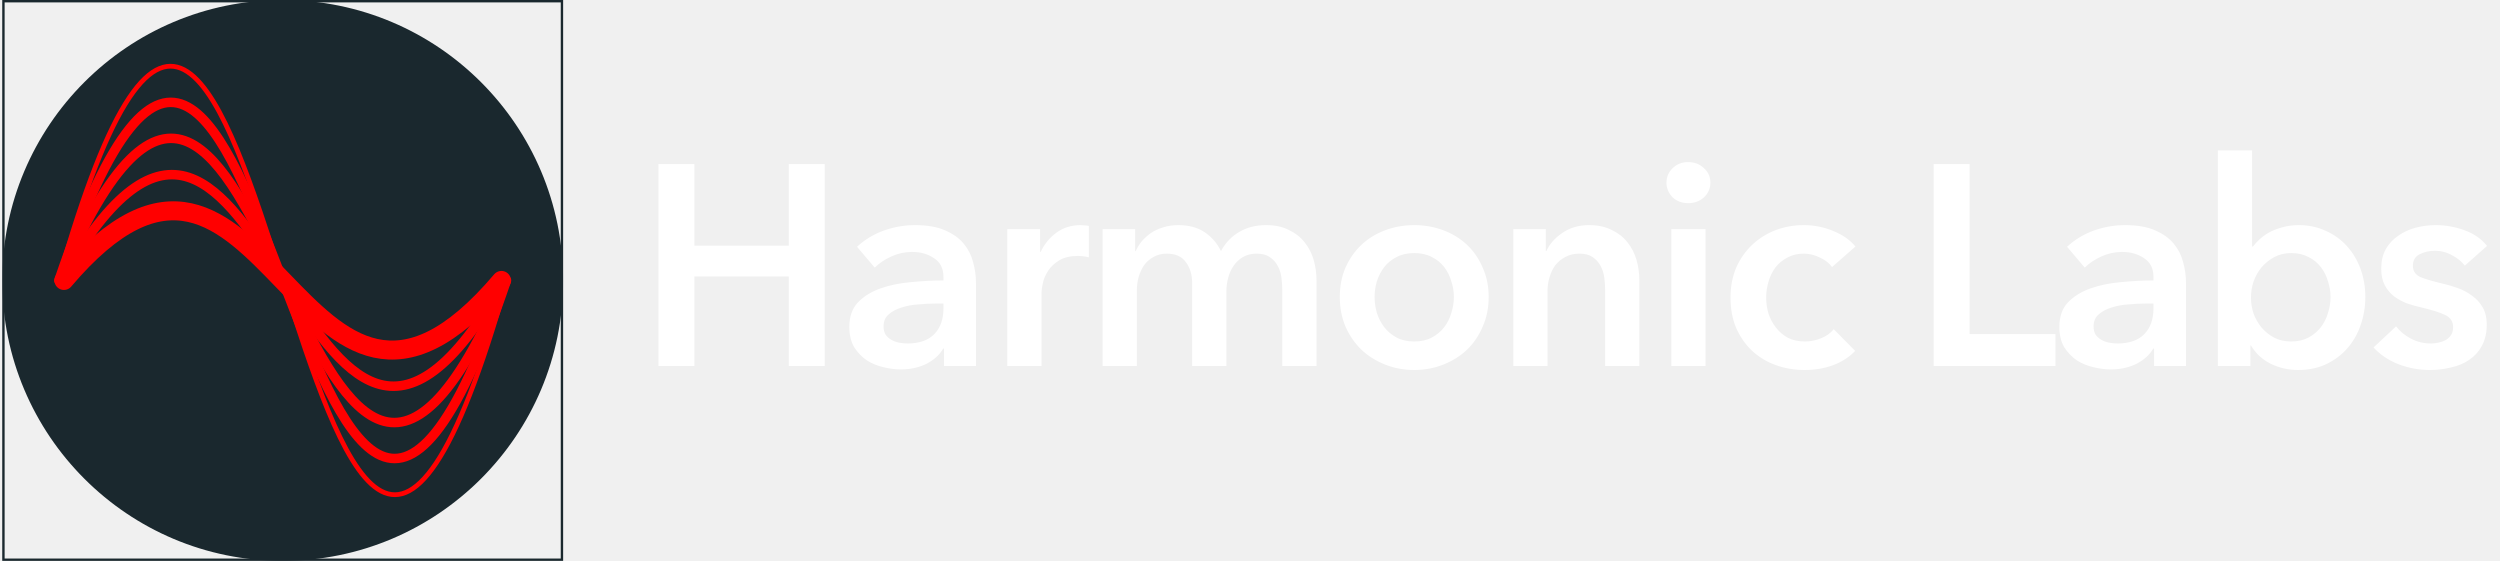
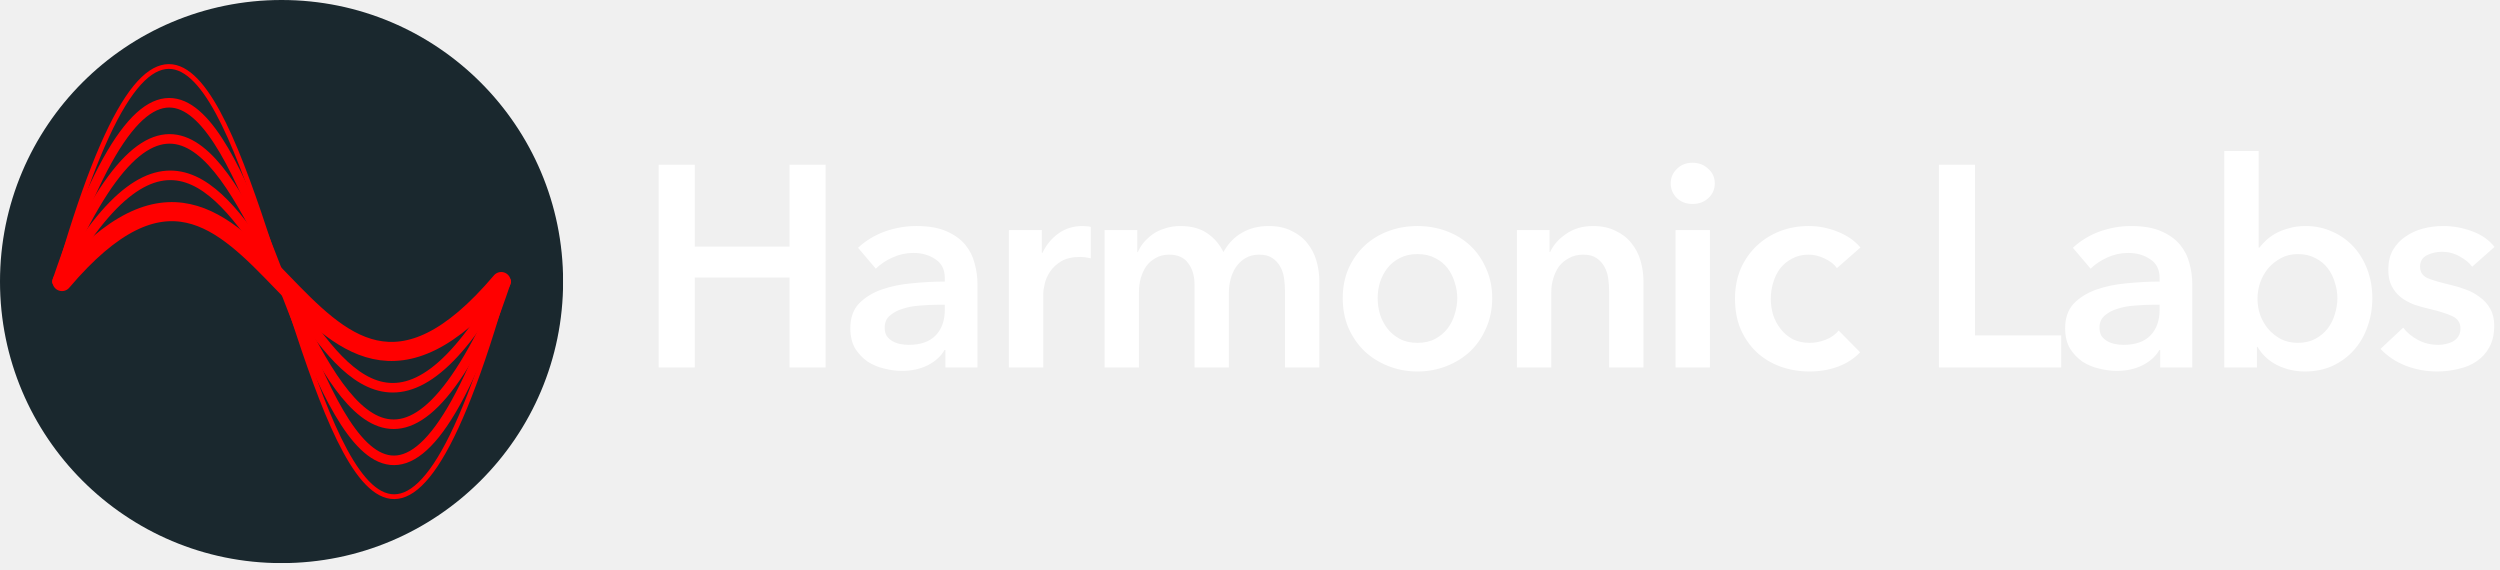
- <svg xmlns="http://www.w3.org/2000/svg" width="312" height="70" viewBox="0 0 312 70" fill="none">
-   <g clip-path="url(#clip0_581_8877)">
-     <path d="M82.176 20.478H86.66V30.658H98.442V20.478H102.927V45.678H98.442V34.502H86.66V45.678H82.176V20.478ZM117.814 43.507H117.707C117.28 44.266 116.592 44.895 115.643 45.393C114.694 45.868 113.614 46.105 112.404 46.105C111.716 46.105 110.992 46.01 110.233 45.82C109.497 45.654 108.809 45.37 108.168 44.966C107.551 44.539 107.029 43.993 106.602 43.329C106.199 42.641 105.997 41.798 105.997 40.802C105.997 39.52 106.353 38.5 107.065 37.741C107.801 36.981 108.738 36.4 109.877 35.997C111.016 35.593 112.273 35.332 113.65 35.214C115.05 35.071 116.414 35 117.743 35V34.573C117.743 33.505 117.351 32.722 116.568 32.224C115.809 31.702 114.895 31.441 113.828 31.441C112.926 31.441 112.06 31.631 111.229 32.01C110.399 32.39 109.711 32.853 109.165 33.398L106.958 30.8C107.931 29.898 109.046 29.222 110.304 28.771C111.585 28.32 112.878 28.095 114.184 28.095C115.702 28.095 116.948 28.308 117.921 28.736C118.917 29.163 119.701 29.72 120.27 30.409C120.84 31.097 121.231 31.868 121.445 32.722C121.682 33.576 121.801 34.431 121.801 35.285V45.678H117.814V43.507ZM117.743 37.883H116.782C116.094 37.883 115.37 37.919 114.611 37.99C113.851 38.037 113.151 38.168 112.511 38.381C111.87 38.571 111.336 38.856 110.909 39.236C110.482 39.592 110.268 40.09 110.268 40.731C110.268 41.134 110.351 41.478 110.517 41.763C110.707 42.024 110.945 42.237 111.229 42.403C111.514 42.569 111.834 42.688 112.19 42.759C112.546 42.831 112.902 42.866 113.258 42.866C114.729 42.866 115.845 42.475 116.604 41.692C117.363 40.908 117.743 39.841 117.743 38.488V37.883ZM125.709 28.593H129.802V31.441H129.873C130.348 30.444 131.012 29.637 131.866 29.02C132.721 28.403 133.717 28.095 134.856 28.095C135.022 28.095 135.2 28.107 135.39 28.131C135.58 28.131 135.746 28.154 135.888 28.202V32.117C135.604 32.046 135.354 31.998 135.141 31.975C134.951 31.951 134.761 31.939 134.571 31.939C133.598 31.939 132.815 32.117 132.222 32.473C131.629 32.829 131.166 33.256 130.834 33.754C130.502 34.253 130.276 34.763 130.158 35.285C130.039 35.807 129.98 36.222 129.98 36.531V45.678H125.709V28.593ZM158.001 28.095C159.116 28.095 160.065 28.297 160.848 28.7C161.655 29.08 162.307 29.59 162.806 30.23C163.328 30.871 163.707 31.607 163.945 32.437C164.182 33.268 164.301 34.122 164.301 35V45.678H160.029V36.21C160.029 35.712 159.994 35.19 159.923 34.644C159.851 34.098 159.697 33.612 159.46 33.185C159.223 32.734 158.89 32.366 158.463 32.081C158.06 31.797 157.514 31.654 156.826 31.654C156.162 31.654 155.592 31.797 155.118 32.081C154.643 32.366 154.251 32.734 153.943 33.185C153.635 33.636 153.409 34.146 153.267 34.715C153.124 35.261 153.053 35.807 153.053 36.353V45.678H148.782V35.356C148.782 34.288 148.521 33.41 147.999 32.722C147.501 32.01 146.706 31.654 145.614 31.654C144.973 31.654 144.416 31.797 143.941 32.081C143.467 32.342 143.075 32.687 142.767 33.114C142.482 33.541 142.257 34.039 142.09 34.608C141.948 35.154 141.877 35.712 141.877 36.281V45.678H137.606V28.593H141.663V31.334H141.735C141.924 30.907 142.173 30.503 142.482 30.124C142.814 29.744 143.194 29.4 143.621 29.092C144.072 28.783 144.582 28.546 145.151 28.38C145.721 28.19 146.35 28.095 147.038 28.095C148.367 28.095 149.47 28.392 150.348 28.985C151.226 29.578 151.902 30.361 152.377 31.334C152.946 30.29 153.706 29.495 154.655 28.949C155.604 28.38 156.719 28.095 158.001 28.095ZM167.207 37.064C167.207 35.712 167.444 34.49 167.919 33.398C168.417 32.283 169.081 31.334 169.912 30.551C170.742 29.768 171.727 29.163 172.866 28.736C174.005 28.308 175.215 28.095 176.497 28.095C177.778 28.095 178.988 28.308 180.127 28.736C181.266 29.163 182.251 29.768 183.081 30.551C183.912 31.334 184.564 32.283 185.039 33.398C185.537 34.49 185.786 35.712 185.786 37.064C185.786 38.417 185.537 39.651 185.039 40.766C184.564 41.881 183.912 42.842 183.081 43.649C182.251 44.432 181.266 45.049 180.127 45.5C178.988 45.951 177.778 46.176 176.497 46.176C175.215 46.176 174.005 45.951 172.866 45.5C171.727 45.049 170.742 44.432 169.912 43.649C169.081 42.842 168.417 41.881 167.919 40.766C167.444 39.651 167.207 38.417 167.207 37.064ZM171.549 37.064C171.549 37.729 171.644 38.393 171.834 39.058C172.047 39.722 172.356 40.315 172.759 40.837C173.163 41.359 173.673 41.786 174.29 42.119C174.907 42.451 175.642 42.617 176.497 42.617C177.351 42.617 178.086 42.451 178.703 42.119C179.32 41.786 179.831 41.359 180.234 40.837C180.637 40.315 180.934 39.722 181.124 39.058C181.337 38.393 181.444 37.729 181.444 37.064C181.444 36.4 181.337 35.748 181.124 35.107C180.934 34.442 180.637 33.849 180.234 33.327C179.831 32.805 179.32 32.39 178.703 32.081C178.086 31.749 177.351 31.583 176.497 31.583C175.642 31.583 174.907 31.749 174.29 32.081C173.673 32.39 173.163 32.805 172.759 33.327C172.356 33.849 172.047 34.442 171.834 35.107C171.644 35.748 171.549 36.4 171.549 37.064ZM188.86 28.593H192.918V31.334H192.989C193.368 30.48 194.021 29.732 194.946 29.092C195.896 28.427 197.011 28.095 198.292 28.095C199.407 28.095 200.357 28.297 201.14 28.7C201.946 29.08 202.599 29.59 203.097 30.23C203.619 30.871 203.999 31.607 204.236 32.437C204.473 33.268 204.592 34.122 204.592 35V45.678H200.321V36.21C200.321 35.712 200.285 35.19 200.214 34.644C200.143 34.098 199.989 33.612 199.751 33.185C199.514 32.734 199.182 32.366 198.755 32.081C198.351 31.797 197.806 31.654 197.118 31.654C196.429 31.654 195.836 31.797 195.338 32.081C194.84 32.342 194.424 32.687 194.092 33.114C193.784 33.541 193.546 34.039 193.38 34.608C193.214 35.154 193.131 35.712 193.131 36.281V45.678H188.86V28.593ZM208.58 28.593H212.851V45.678H208.58V28.593ZM207.975 22.792C207.975 22.103 208.224 21.51 208.722 21.012C209.244 20.49 209.897 20.229 210.68 20.229C211.463 20.229 212.115 20.478 212.637 20.976C213.183 21.451 213.456 22.056 213.456 22.792C213.456 23.527 213.183 24.144 212.637 24.642C212.115 25.117 211.463 25.354 210.68 25.354C209.897 25.354 209.244 25.105 208.722 24.607C208.224 24.085 207.975 23.48 207.975 22.792ZM228.64 33.327C228.307 32.853 227.809 32.461 227.145 32.153C226.48 31.82 225.804 31.654 225.116 31.654C224.333 31.654 223.645 31.82 223.051 32.153C222.458 32.461 221.96 32.876 221.556 33.398C221.177 33.92 220.892 34.514 220.702 35.178C220.512 35.819 220.417 36.471 220.417 37.136C220.417 37.8 220.512 38.464 220.702 39.129C220.916 39.77 221.224 40.351 221.628 40.873C222.031 41.395 222.529 41.822 223.123 42.154C223.74 42.463 224.451 42.617 225.258 42.617C225.923 42.617 226.587 42.486 227.251 42.225C227.916 41.964 228.45 41.585 228.853 41.087L231.523 43.792C230.811 44.551 229.897 45.144 228.782 45.571C227.69 45.975 226.504 46.176 225.223 46.176C223.965 46.176 222.767 45.975 221.628 45.571C220.512 45.168 219.528 44.575 218.673 43.792C217.843 43.008 217.178 42.059 216.68 40.944C216.206 39.829 215.968 38.559 215.968 37.136C215.968 35.759 216.206 34.514 216.68 33.398C217.178 32.283 217.843 31.334 218.673 30.551C219.504 29.768 220.465 29.163 221.556 28.736C222.672 28.308 223.858 28.095 225.116 28.095C226.373 28.095 227.584 28.332 228.746 28.807C229.933 29.281 230.87 29.934 231.558 30.764L228.64 33.327ZM241.321 20.478H245.806V41.692H256.519V45.678H241.321V20.478ZM268.825 43.507H268.718C268.291 44.266 267.603 44.895 266.654 45.393C265.705 45.868 264.625 46.105 263.415 46.105C262.727 46.105 262.003 46.01 261.243 45.82C260.508 45.654 259.82 45.37 259.179 44.966C258.562 44.539 258.04 43.993 257.613 43.329C257.21 42.641 257.008 41.798 257.008 40.802C257.008 39.52 257.364 38.5 258.076 37.741C258.811 36.981 259.749 36.4 260.888 35.997C262.027 35.593 263.284 35.332 264.66 35.214C266.06 35.071 267.425 35 268.754 35V34.573C268.754 33.505 268.362 32.722 267.579 32.224C266.82 31.702 265.906 31.441 264.838 31.441C263.937 31.441 263.071 31.631 262.24 32.01C261.41 32.39 260.721 32.853 260.176 33.398L257.969 30.8C258.942 29.898 260.057 29.222 261.315 28.771C262.596 28.32 263.889 28.095 265.194 28.095C266.713 28.095 267.959 28.308 268.932 28.736C269.928 29.163 270.711 29.72 271.281 30.409C271.85 31.097 272.242 31.868 272.455 32.722C272.693 33.576 272.811 34.431 272.811 35.285V45.678H268.825V43.507ZM268.754 37.883H267.793C267.104 37.883 266.381 37.919 265.621 37.99C264.862 38.037 264.162 38.168 263.521 38.381C262.881 38.571 262.347 38.856 261.92 39.236C261.493 39.592 261.279 40.09 261.279 40.731C261.279 41.134 261.362 41.478 261.528 41.763C261.718 42.024 261.955 42.237 262.24 42.403C262.525 42.569 262.845 42.688 263.201 42.759C263.557 42.831 263.913 42.866 264.269 42.866C265.74 42.866 266.855 42.475 267.615 41.692C268.374 40.908 268.754 39.841 268.754 38.488V37.883ZM281.062 18.77V30.764H281.169C281.383 30.48 281.656 30.183 281.988 29.875C282.32 29.566 282.712 29.281 283.162 29.02C283.637 28.759 284.183 28.546 284.8 28.38C285.417 28.19 286.117 28.095 286.9 28.095C288.11 28.095 289.225 28.332 290.245 28.807C291.266 29.258 292.144 29.887 292.879 30.693C293.615 31.5 294.184 32.449 294.588 33.541C294.991 34.632 295.193 35.807 295.193 37.064C295.193 38.322 294.991 39.508 294.588 40.624C294.208 41.715 293.651 42.676 292.915 43.507C292.203 44.314 291.325 44.966 290.281 45.464C289.261 45.939 288.098 46.176 286.793 46.176C285.583 46.176 284.444 45.915 283.376 45.393C282.332 44.871 281.513 44.112 280.92 43.115H280.849V45.678H276.791V18.77H281.062ZM290.851 37.064C290.851 36.4 290.744 35.748 290.53 35.107C290.34 34.442 290.044 33.849 289.64 33.327C289.237 32.805 288.727 32.39 288.11 32.081C287.493 31.749 286.769 31.583 285.939 31.583C285.156 31.583 284.456 31.749 283.839 32.081C283.222 32.414 282.688 32.841 282.237 33.363C281.81 33.885 281.478 34.478 281.24 35.142C281.027 35.807 280.92 36.471 280.92 37.136C280.92 37.8 281.027 38.464 281.24 39.129C281.478 39.77 281.81 40.351 282.237 40.873C282.688 41.395 283.222 41.822 283.839 42.154C284.456 42.463 285.156 42.617 285.939 42.617C286.769 42.617 287.493 42.451 288.11 42.119C288.727 41.786 289.237 41.359 289.64 40.837C290.044 40.315 290.34 39.722 290.53 39.058C290.744 38.393 290.851 37.729 290.851 37.064ZM307.607 33.149C307.227 32.651 306.705 32.224 306.041 31.868C305.376 31.488 304.652 31.298 303.869 31.298C303.181 31.298 302.552 31.441 301.983 31.726C301.413 32.01 301.129 32.485 301.129 33.149C301.129 33.814 301.437 34.288 302.054 34.573C302.695 34.834 303.62 35.107 304.83 35.392C305.471 35.534 306.112 35.724 306.752 35.961C307.417 36.198 308.01 36.519 308.532 36.922C309.078 37.302 309.517 37.788 309.849 38.381C310.181 38.951 310.347 39.651 310.347 40.481C310.347 41.526 310.146 42.415 309.742 43.151C309.363 43.863 308.841 44.444 308.176 44.895C307.535 45.346 306.776 45.666 305.898 45.856C305.044 46.069 304.154 46.176 303.229 46.176C301.9 46.176 300.607 45.939 299.349 45.464C298.091 44.966 297.047 44.266 296.217 43.364L299.029 40.731C299.503 41.347 300.12 41.858 300.88 42.261C301.639 42.664 302.481 42.866 303.407 42.866C303.715 42.866 304.024 42.831 304.332 42.759C304.664 42.688 304.961 42.581 305.222 42.439C305.507 42.273 305.732 42.059 305.898 41.798C306.064 41.537 306.147 41.217 306.147 40.837C306.147 40.126 305.815 39.615 305.151 39.307C304.51 38.998 303.537 38.69 302.232 38.381C301.591 38.239 300.963 38.061 300.346 37.847C299.752 37.61 299.219 37.314 298.744 36.958C298.269 36.578 297.89 36.115 297.605 35.569C297.32 35.024 297.178 34.347 297.178 33.541C297.178 32.592 297.368 31.773 297.747 31.085C298.151 30.397 298.673 29.839 299.313 29.412C299.954 28.961 300.678 28.629 301.485 28.415C302.291 28.202 303.122 28.095 303.976 28.095C305.21 28.095 306.408 28.308 307.571 28.736C308.757 29.163 309.695 29.815 310.383 30.693L307.607 33.149Z" fill="white" />
-     <mask id="mask0_581_8877" style="mask-type:luminance" maskUnits="userSpaceOnUse" x="0" y="0" width="71" height="70">
-       <path d="M70.279 0H0.279V70H70.279V0Z" fill="white" />
-     </mask>
-     <g mask="url(#mask0_581_8877)">
-       <path d="M35.279 70C54.609 70 70.279 54.33 70.279 35C70.279 15.67 54.609 0 35.279 0C15.949 0 0.279 15.67 0.279 35C0.279 54.33 15.949 70 35.279 70Z" fill="#1A282E" />
-       <path d="M7.279 35.002C33.449 -57.622 37.11 127.625 63.279 35.002" stroke="#FF0000" stroke-width="0.593" stroke-linecap="round" />
-       <path d="M7.35 34.998C33.453 -41.995 37.106 111.991 63.21 34.998" stroke="#FF0000" stroke-width="1.186" stroke-linecap="round" />
-       <path d="M7.419 35C33.457 -26.44 37.1 96.44 63.139 35" stroke="#FF0000" stroke-width="1.186" stroke-linecap="round" />
-       <path d="M7.63 34.998C33.472 -10.735 37.088 80.731 62.93 34.998" stroke="#FF0000" stroke-width="1.186" stroke-linecap="round" />
-       <path d="M7.979 35C33.495 4.898 37.064 65.103 62.579 35" stroke="#FF0000" stroke-width="2.373" stroke-linecap="round" />
-     </g>
-     <path d="M70.131 0.148H0.428V69.852H70.131V0.148Z" stroke="#1A282E" stroke-width="0.297" />
+ <svg xmlns="http://www.w3.org/2000/svg" width="202" height="46" viewBox="0 0 202 46" fill="none">
+   <path d="M53.223 13.312H56.138V19.928H63.796V13.312H66.711V29.692H63.796V22.427H56.138V29.692H53.223V13.312ZM76.388 28.28H76.318C76.04 28.774 75.593 29.183 74.976 29.507C74.359 29.815 73.658 29.969 72.871 29.969C72.424 29.969 71.953 29.908 71.46 29.784C70.981 29.676 70.534 29.491 70.118 29.229C69.717 28.951 69.377 28.597 69.1 28.165C68.838 27.717 68.707 27.17 68.707 26.522C68.707 25.689 68.938 25.026 69.401 24.532C69.879 24.039 70.488 23.661 71.228 23.399C71.969 23.137 72.786 22.967 73.681 22.89C74.591 22.797 75.478 22.751 76.341 22.751V22.473C76.341 21.779 76.087 21.27 75.578 20.946C75.084 20.607 74.49 20.437 73.796 20.437C73.21 20.437 72.647 20.561 72.108 20.808C71.568 21.054 71.12 21.355 70.766 21.71L69.331 20.021C69.964 19.435 70.689 18.995 71.506 18.702C72.339 18.409 73.179 18.263 74.028 18.263C75.015 18.263 75.825 18.401 76.457 18.679C77.105 18.957 77.614 19.319 77.984 19.767C78.354 20.214 78.609 20.715 78.747 21.27C78.902 21.826 78.979 22.381 78.979 22.936V29.692H76.388V28.28ZM76.341 24.625H75.717C75.269 24.625 74.799 24.648 74.305 24.694C73.812 24.725 73.357 24.81 72.94 24.949C72.524 25.072 72.177 25.257 71.899 25.504C71.622 25.735 71.483 26.059 71.483 26.476C71.483 26.738 71.537 26.962 71.645 27.147C71.768 27.316 71.922 27.455 72.108 27.563C72.293 27.671 72.501 27.748 72.732 27.795C72.963 27.841 73.195 27.864 73.426 27.864C74.382 27.864 75.107 27.61 75.601 27.101C76.094 26.591 76.341 25.897 76.341 25.018V24.625ZM81.519 18.587H84.18V20.437H84.226C84.534 19.79 84.966 19.265 85.522 18.864C86.077 18.463 86.725 18.263 87.465 18.263C87.573 18.263 87.689 18.27 87.812 18.286C87.935 18.286 88.043 18.301 88.136 18.332V20.877C87.951 20.831 87.789 20.8 87.65 20.785C87.527 20.769 87.403 20.761 87.28 20.761C86.647 20.761 86.138 20.877 85.753 21.108C85.367 21.34 85.067 21.617 84.851 21.941C84.635 22.265 84.488 22.597 84.411 22.936C84.334 23.275 84.295 23.545 84.295 23.746V29.692H81.519V18.587ZM102.509 18.263C103.234 18.263 103.851 18.394 104.36 18.656C104.884 18.903 105.308 19.234 105.632 19.651C105.971 20.067 106.218 20.545 106.372 21.085C106.527 21.625 106.604 22.18 106.604 22.751V29.692H103.828V23.538C103.828 23.214 103.804 22.874 103.758 22.52C103.712 22.165 103.612 21.849 103.457 21.571C103.303 21.278 103.087 21.039 102.81 20.854C102.547 20.669 102.193 20.576 101.745 20.576C101.313 20.576 100.943 20.669 100.635 20.854C100.326 21.039 100.072 21.278 99.871 21.571C99.671 21.864 99.524 22.196 99.432 22.566C99.339 22.921 99.293 23.275 99.293 23.63V29.692H96.517V22.982C96.517 22.288 96.347 21.718 96.008 21.27C95.684 20.808 95.167 20.576 94.458 20.576C94.041 20.576 93.679 20.669 93.37 20.854C93.062 21.023 92.807 21.247 92.607 21.525C92.422 21.802 92.275 22.126 92.167 22.497C92.075 22.851 92.028 23.214 92.028 23.584V29.692H89.252V18.587H91.89V20.368H91.936C92.059 20.09 92.221 19.828 92.422 19.581C92.638 19.335 92.884 19.111 93.162 18.91C93.455 18.71 93.787 18.556 94.157 18.448C94.527 18.324 94.936 18.263 95.383 18.263C96.247 18.263 96.964 18.456 97.535 18.841C98.105 19.227 98.545 19.736 98.853 20.368C99.224 19.689 99.717 19.173 100.334 18.818C100.951 18.448 101.676 18.263 102.509 18.263ZM108.493 24.093C108.493 23.214 108.647 22.419 108.956 21.71C109.279 20.985 109.711 20.368 110.251 19.859C110.791 19.35 111.431 18.957 112.171 18.679C112.912 18.401 113.698 18.263 114.531 18.263C115.364 18.263 116.151 18.401 116.891 18.679C117.631 18.957 118.271 19.35 118.811 19.859C119.351 20.368 119.775 20.985 120.084 21.71C120.408 22.419 120.57 23.214 120.57 24.093C120.57 24.972 120.408 25.774 120.084 26.499C119.775 27.224 119.351 27.849 118.811 28.373C118.271 28.882 117.631 29.283 116.891 29.576C116.151 29.869 115.364 30.016 114.531 30.016C113.698 30.016 112.912 29.869 112.171 29.576C111.431 29.283 110.791 28.882 110.251 28.373C109.711 27.849 109.279 27.224 108.956 26.499C108.647 25.774 108.493 24.972 108.493 24.093ZM111.315 24.093C111.315 24.525 111.377 24.957 111.5 25.389C111.639 25.82 111.84 26.206 112.102 26.545C112.364 26.885 112.696 27.162 113.097 27.378C113.498 27.594 113.976 27.702 114.531 27.702C115.086 27.702 115.565 27.594 115.966 27.378C116.367 27.162 116.698 26.885 116.96 26.545C117.223 26.206 117.415 25.82 117.539 25.389C117.678 24.957 117.747 24.525 117.747 24.093C117.747 23.661 117.678 23.237 117.539 22.82C117.415 22.389 117.223 22.003 116.96 21.664C116.698 21.324 116.367 21.054 115.966 20.854C115.565 20.638 115.086 20.53 114.531 20.53C113.976 20.53 113.498 20.638 113.097 20.854C112.696 21.054 112.364 21.324 112.102 21.664C111.84 22.003 111.639 22.389 111.5 22.82C111.377 23.237 111.315 23.661 111.315 24.093ZM122.567 18.587H125.205V20.368H125.251C125.498 19.813 125.922 19.327 126.524 18.91C127.14 18.479 127.865 18.263 128.698 18.263C129.423 18.263 130.04 18.394 130.549 18.656C131.074 18.903 131.498 19.234 131.822 19.651C132.161 20.067 132.408 20.545 132.562 21.085C132.716 21.625 132.793 22.18 132.793 22.751V29.692H130.017V23.538C130.017 23.214 129.994 22.874 129.948 22.52C129.901 22.165 129.801 21.849 129.647 21.571C129.493 21.278 129.277 21.039 128.999 20.854C128.737 20.669 128.382 20.576 127.935 20.576C127.488 20.576 127.102 20.669 126.778 20.854C126.454 21.023 126.184 21.247 125.968 21.525C125.768 21.802 125.614 22.126 125.506 22.497C125.398 22.851 125.344 23.214 125.344 23.584V29.692H122.567V18.587ZM135.385 18.587H138.162V29.692H135.385V18.587ZM134.992 14.816C134.992 14.368 135.154 13.983 135.478 13.659C135.817 13.319 136.241 13.15 136.75 13.15C137.259 13.15 137.683 13.312 138.023 13.636C138.377 13.944 138.555 14.337 138.555 14.816C138.555 15.294 138.377 15.695 138.023 16.018C137.683 16.327 137.259 16.481 136.75 16.481C136.241 16.481 135.817 16.319 135.478 15.995C135.154 15.656 134.992 15.263 134.992 14.816ZM148.424 21.664C148.208 21.355 147.884 21.101 147.452 20.9C147.021 20.684 146.581 20.576 146.134 20.576C145.625 20.576 145.177 20.684 144.792 20.9C144.406 21.101 144.082 21.371 143.82 21.71C143.573 22.049 143.388 22.435 143.265 22.867C143.141 23.283 143.08 23.707 143.08 24.139C143.08 24.571 143.141 25.003 143.265 25.435C143.404 25.851 143.604 26.229 143.866 26.568C144.129 26.908 144.452 27.185 144.838 27.401C145.239 27.602 145.702 27.702 146.226 27.702C146.658 27.702 147.09 27.617 147.522 27.448C147.954 27.278 148.301 27.031 148.563 26.707L150.298 28.465C149.835 28.959 149.242 29.345 148.517 29.622C147.807 29.884 147.036 30.016 146.203 30.016C145.386 30.016 144.607 29.884 143.866 29.622C143.141 29.36 142.501 28.974 141.946 28.465C141.406 27.956 140.974 27.34 140.651 26.615C140.342 25.89 140.188 25.065 140.188 24.139C140.188 23.245 140.342 22.435 140.651 21.71C140.974 20.985 141.406 20.368 141.946 19.859C142.486 19.35 143.111 18.957 143.82 18.679C144.545 18.401 145.316 18.263 146.134 18.263C146.951 18.263 147.738 18.417 148.493 18.725C149.265 19.034 149.874 19.458 150.321 19.998L148.424 21.664ZM156.667 13.312H159.582V27.101H166.546V29.692H156.667V13.312ZM174.545 28.28H174.475C174.198 28.774 173.75 29.183 173.133 29.507C172.516 29.815 171.815 29.969 171.028 29.969C170.581 29.969 170.11 29.908 169.617 29.784C169.139 29.676 168.691 29.491 168.275 29.229C167.874 28.951 167.534 28.597 167.257 28.165C166.995 27.717 166.864 27.17 166.864 26.522C166.864 25.689 167.095 25.026 167.558 24.532C168.036 24.039 168.645 23.661 169.385 23.399C170.126 23.137 170.943 22.967 171.838 22.89C172.748 22.797 173.635 22.751 174.498 22.751V22.473C174.498 21.779 174.244 21.27 173.735 20.946C173.241 20.607 172.647 20.437 171.953 20.437C171.367 20.437 170.804 20.561 170.264 20.808C169.725 21.054 169.277 21.355 168.923 21.71L167.488 20.021C168.121 19.435 168.845 18.995 169.663 18.702C170.496 18.409 171.336 18.263 172.185 18.263C173.172 18.263 173.982 18.401 174.614 18.679C175.262 18.957 175.771 19.319 176.141 19.767C176.511 20.214 176.766 20.715 176.904 21.27C177.059 21.826 177.136 22.381 177.136 22.936V29.692H174.545V28.28ZM174.498 24.625H173.874C173.426 24.625 172.956 24.648 172.462 24.694C171.969 24.725 171.514 24.81 171.097 24.949C170.681 25.072 170.334 25.257 170.056 25.504C169.779 25.735 169.64 26.059 169.64 26.476C169.64 26.738 169.694 26.962 169.802 27.147C169.925 27.316 170.079 27.455 170.264 27.563C170.45 27.671 170.658 27.748 170.889 27.795C171.12 27.841 171.352 27.864 171.583 27.864C172.539 27.864 173.264 27.61 173.758 27.101C174.251 26.591 174.498 25.897 174.498 25.018V24.625ZM182.499 12.201V19.998H182.568C182.707 19.813 182.885 19.62 183.1 19.419C183.316 19.219 183.571 19.034 183.864 18.864C184.172 18.695 184.527 18.556 184.928 18.448C185.329 18.324 185.784 18.263 186.293 18.263C187.08 18.263 187.805 18.417 188.468 18.725C189.131 19.018 189.702 19.427 190.18 19.952C190.658 20.476 191.028 21.093 191.29 21.802C191.553 22.512 191.684 23.275 191.684 24.093C191.684 24.91 191.553 25.681 191.29 26.406C191.044 27.116 190.681 27.741 190.203 28.28C189.74 28.805 189.17 29.229 188.491 29.553C187.828 29.861 187.072 30.016 186.224 30.016C185.437 30.016 184.697 29.846 184.003 29.507C183.324 29.167 182.792 28.674 182.406 28.026H182.36V29.692H179.723V12.201H182.499ZM188.861 24.093C188.861 23.661 188.792 23.237 188.653 22.82C188.53 22.389 188.337 22.003 188.075 21.664C187.812 21.324 187.481 21.054 187.08 20.854C186.679 20.638 186.208 20.53 185.669 20.53C185.16 20.53 184.705 20.638 184.304 20.854C183.902 21.07 183.555 21.347 183.262 21.687C182.985 22.026 182.769 22.412 182.615 22.843C182.476 23.275 182.406 23.707 182.406 24.139C182.406 24.571 182.476 25.003 182.615 25.435C182.769 25.851 182.985 26.229 183.262 26.568C183.555 26.908 183.902 27.185 184.304 27.401C184.705 27.602 185.16 27.702 185.669 27.702C186.208 27.702 186.679 27.594 187.08 27.378C187.481 27.162 187.812 26.885 188.075 26.545C188.337 26.206 188.53 25.82 188.653 25.389C188.792 24.957 188.861 24.525 188.861 24.093ZM199.753 21.548C199.506 21.224 199.167 20.946 198.735 20.715C198.303 20.468 197.832 20.345 197.323 20.345C196.876 20.345 196.467 20.437 196.097 20.622C195.727 20.808 195.542 21.116 195.542 21.548C195.542 21.98 195.743 22.288 196.144 22.473C196.56 22.643 197.161 22.82 197.948 23.006C198.365 23.098 198.781 23.221 199.197 23.376C199.629 23.53 200.015 23.738 200.354 24C200.709 24.247 200.994 24.563 201.21 24.949C201.426 25.319 201.534 25.774 201.534 26.314C201.534 26.992 201.403 27.571 201.141 28.049C200.894 28.512 200.555 28.89 200.123 29.183C199.706 29.476 199.213 29.684 198.642 29.807C198.087 29.946 197.509 30.016 196.907 30.016C196.043 30.016 195.203 29.861 194.385 29.553C193.568 29.229 192.889 28.774 192.349 28.188L194.177 26.476C194.486 26.877 194.887 27.209 195.38 27.471C195.874 27.733 196.421 27.864 197.023 27.864C197.223 27.864 197.424 27.841 197.624 27.795C197.84 27.748 198.033 27.679 198.203 27.586C198.388 27.478 198.534 27.34 198.642 27.17C198.75 27 198.804 26.792 198.804 26.545C198.804 26.082 198.588 25.751 198.156 25.55C197.74 25.35 197.108 25.149 196.259 24.949C195.843 24.856 195.434 24.741 195.033 24.602C194.647 24.448 194.3 24.255 193.992 24.023C193.683 23.777 193.437 23.476 193.252 23.121C193.067 22.766 192.974 22.327 192.974 21.802C192.974 21.186 193.097 20.653 193.344 20.206C193.606 19.759 193.946 19.396 194.362 19.119C194.779 18.826 195.249 18.61 195.773 18.471C196.298 18.332 196.838 18.263 197.393 18.263C198.195 18.263 198.974 18.401 199.73 18.679C200.501 18.957 201.11 19.381 201.557 19.952L199.753 21.548Z" fill="white" />
+   <mask id="mask0_0_1" style="mask-type:luminance" maskUnits="userSpaceOnUse" x="0" y="0" width="46" height="46">
+     <path d="M45.5 0H0V45.5H45.5V0Z" fill="white" />
+   </mask>
+   <g mask="url(#mask0_0_1)">
+     <path d="M22.75 45.5C35.315 45.5 45.5 35.315 45.5 22.75C45.5 10.185 35.315 0 22.75 0C10.185 0 0 10.185 0 22.75C0 35.315 10.185 45.5 22.75 45.5Z" fill="#1A282E" />
+     <path d="M4.547 22.753C21.557 -37.452 23.937 82.958 40.947 22.753" stroke="#FF0000" stroke-width="0.386" stroke-linecap="round" />
+     <path d="M4.598 22.75C21.565 -27.296 23.939 72.795 40.907 22.75" stroke="#FF0000" stroke-width="0.771" stroke-linecap="round" />
+     <path d="M4.645 22.751C21.57 -17.185 23.938 62.687 40.862 22.751" stroke="#FF0000" stroke-width="0.771" stroke-linecap="round" />
+     <path d="M4.777 22.749C21.575 -6.977 23.925 52.475 40.722 22.749" stroke="#FF0000" stroke-width="0.771" stroke-linecap="round" />
+     <path d="M5.008 22.749C21.593 3.182 23.913 42.316 40.498 22.749" stroke="#FF0000" stroke-width="1.542" stroke-linecap="round" />
  </g>
-   <defs>
-     <clipPath id="clip0_581_8877">
-       <rect width="311.441" height="70" fill="white" transform="translate(0.279297)" />
-     </clipPath>
-   </defs>
</svg>
